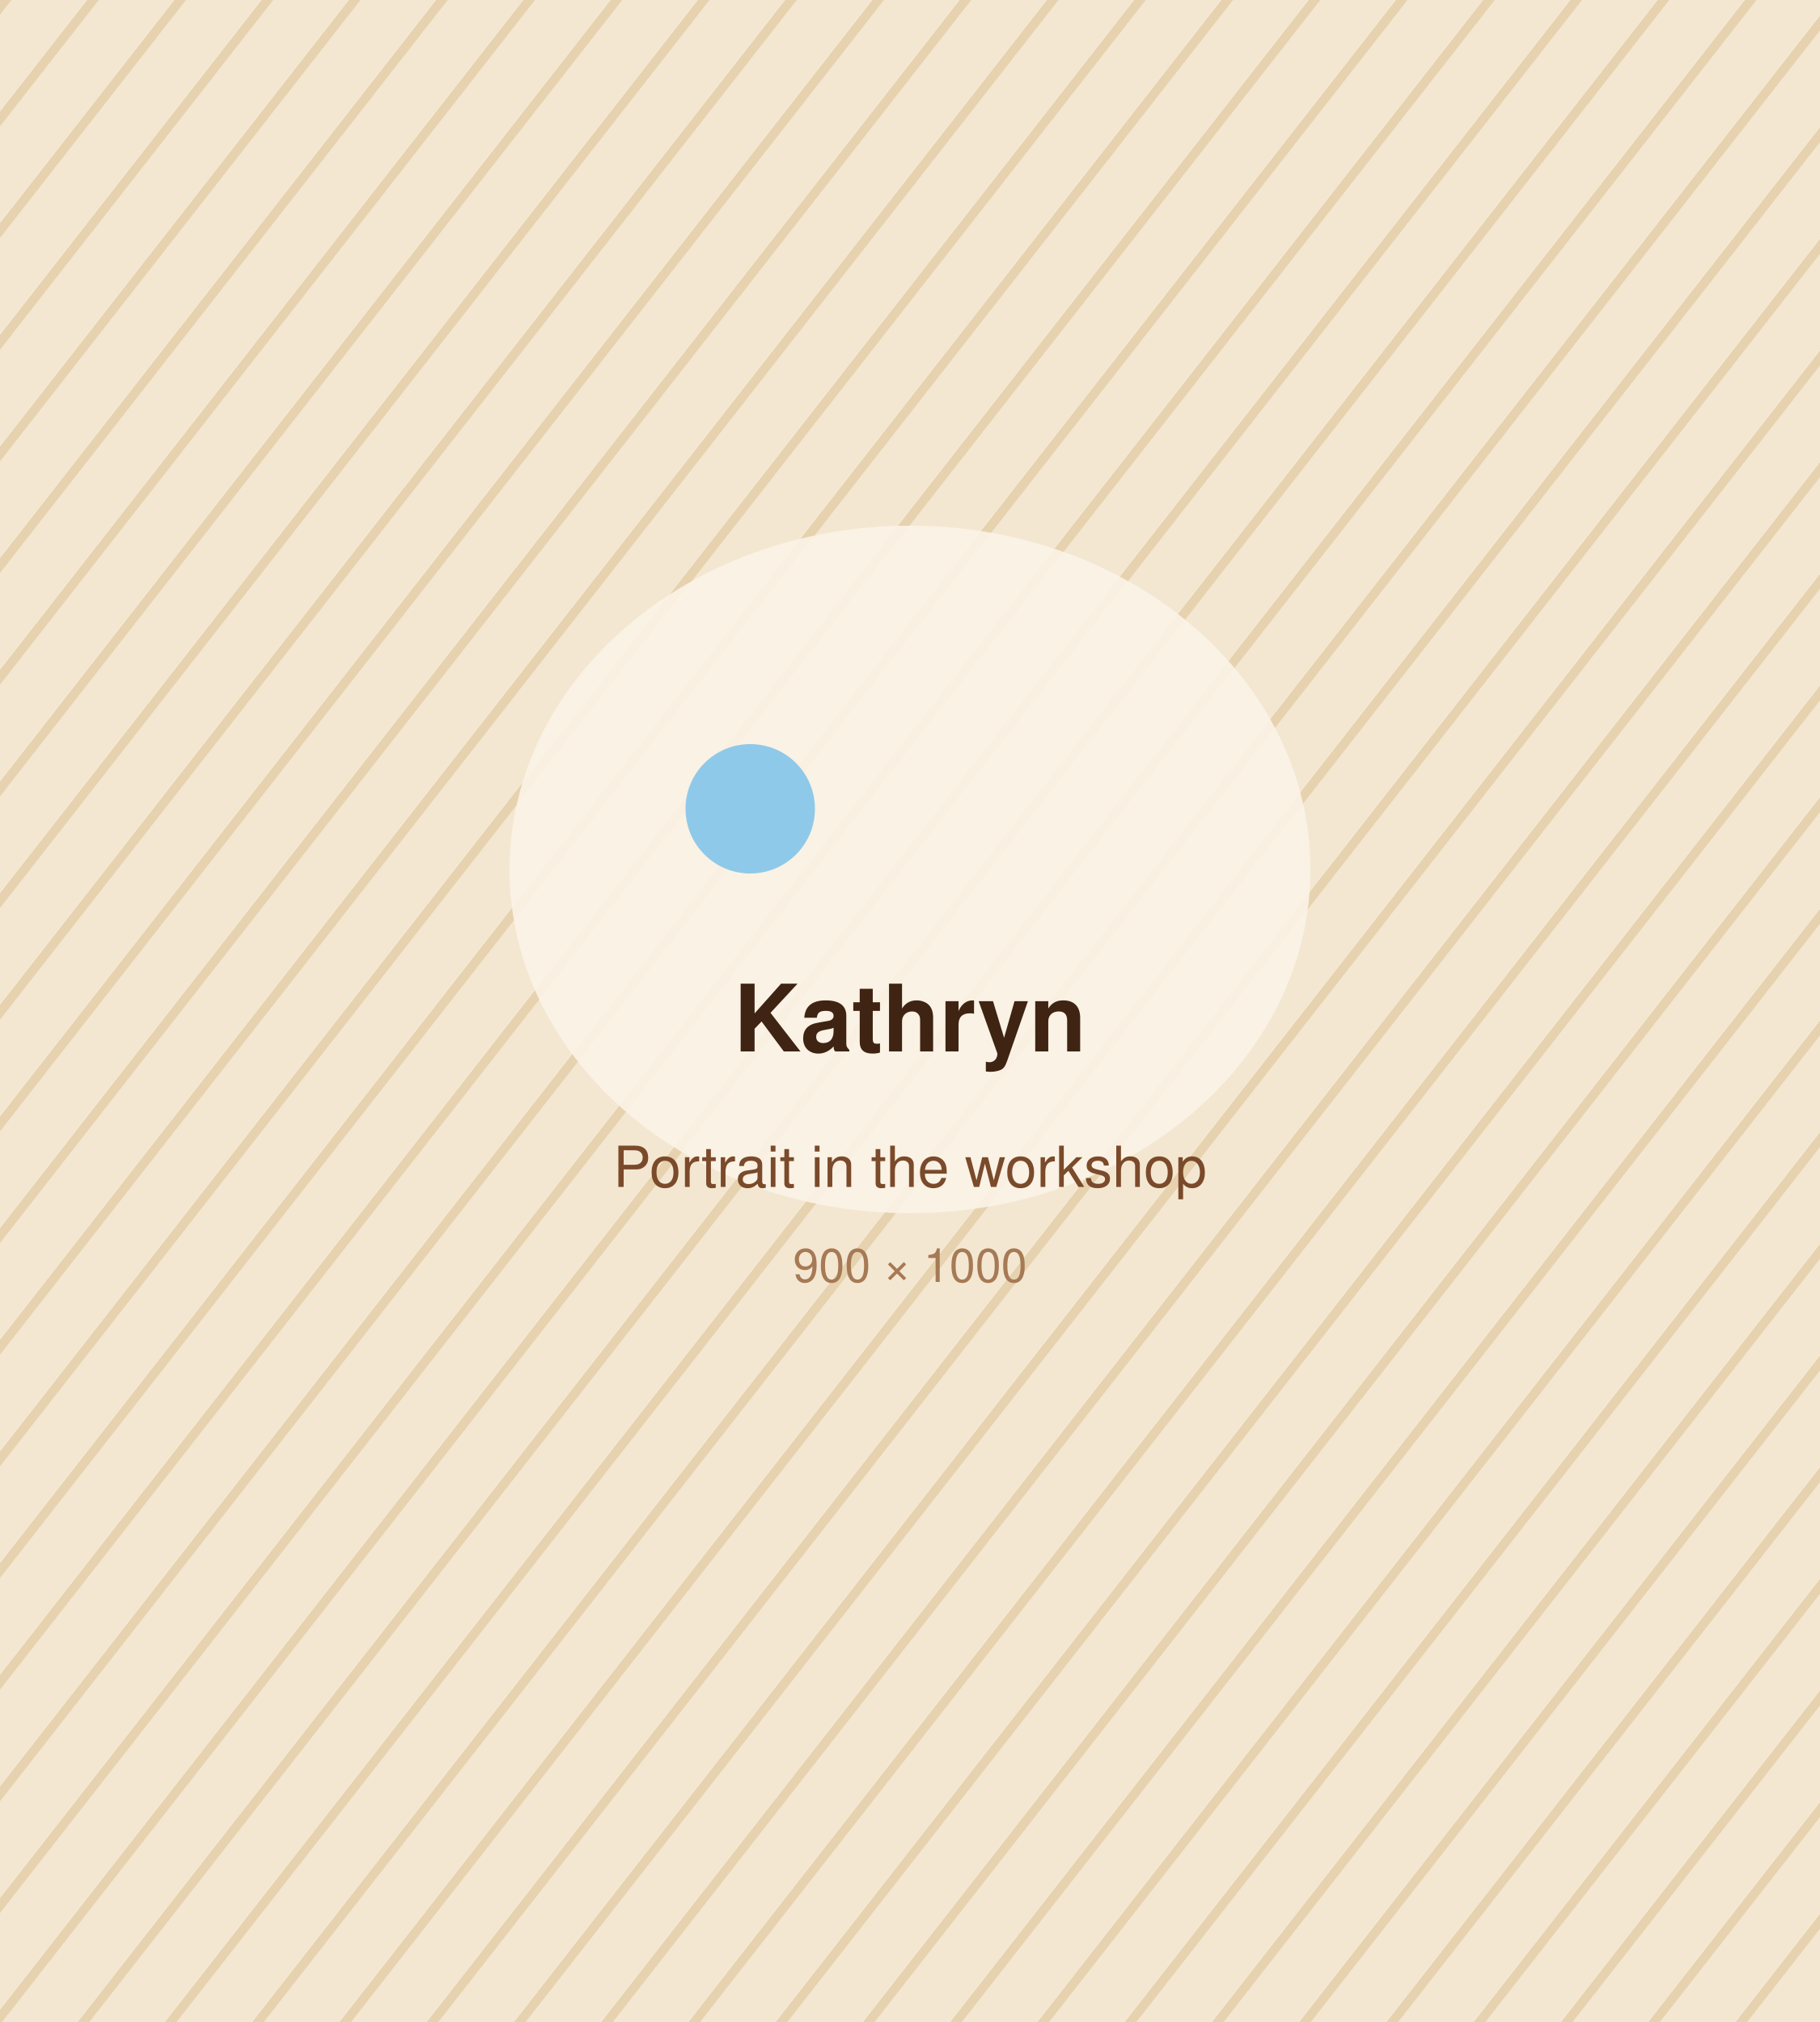
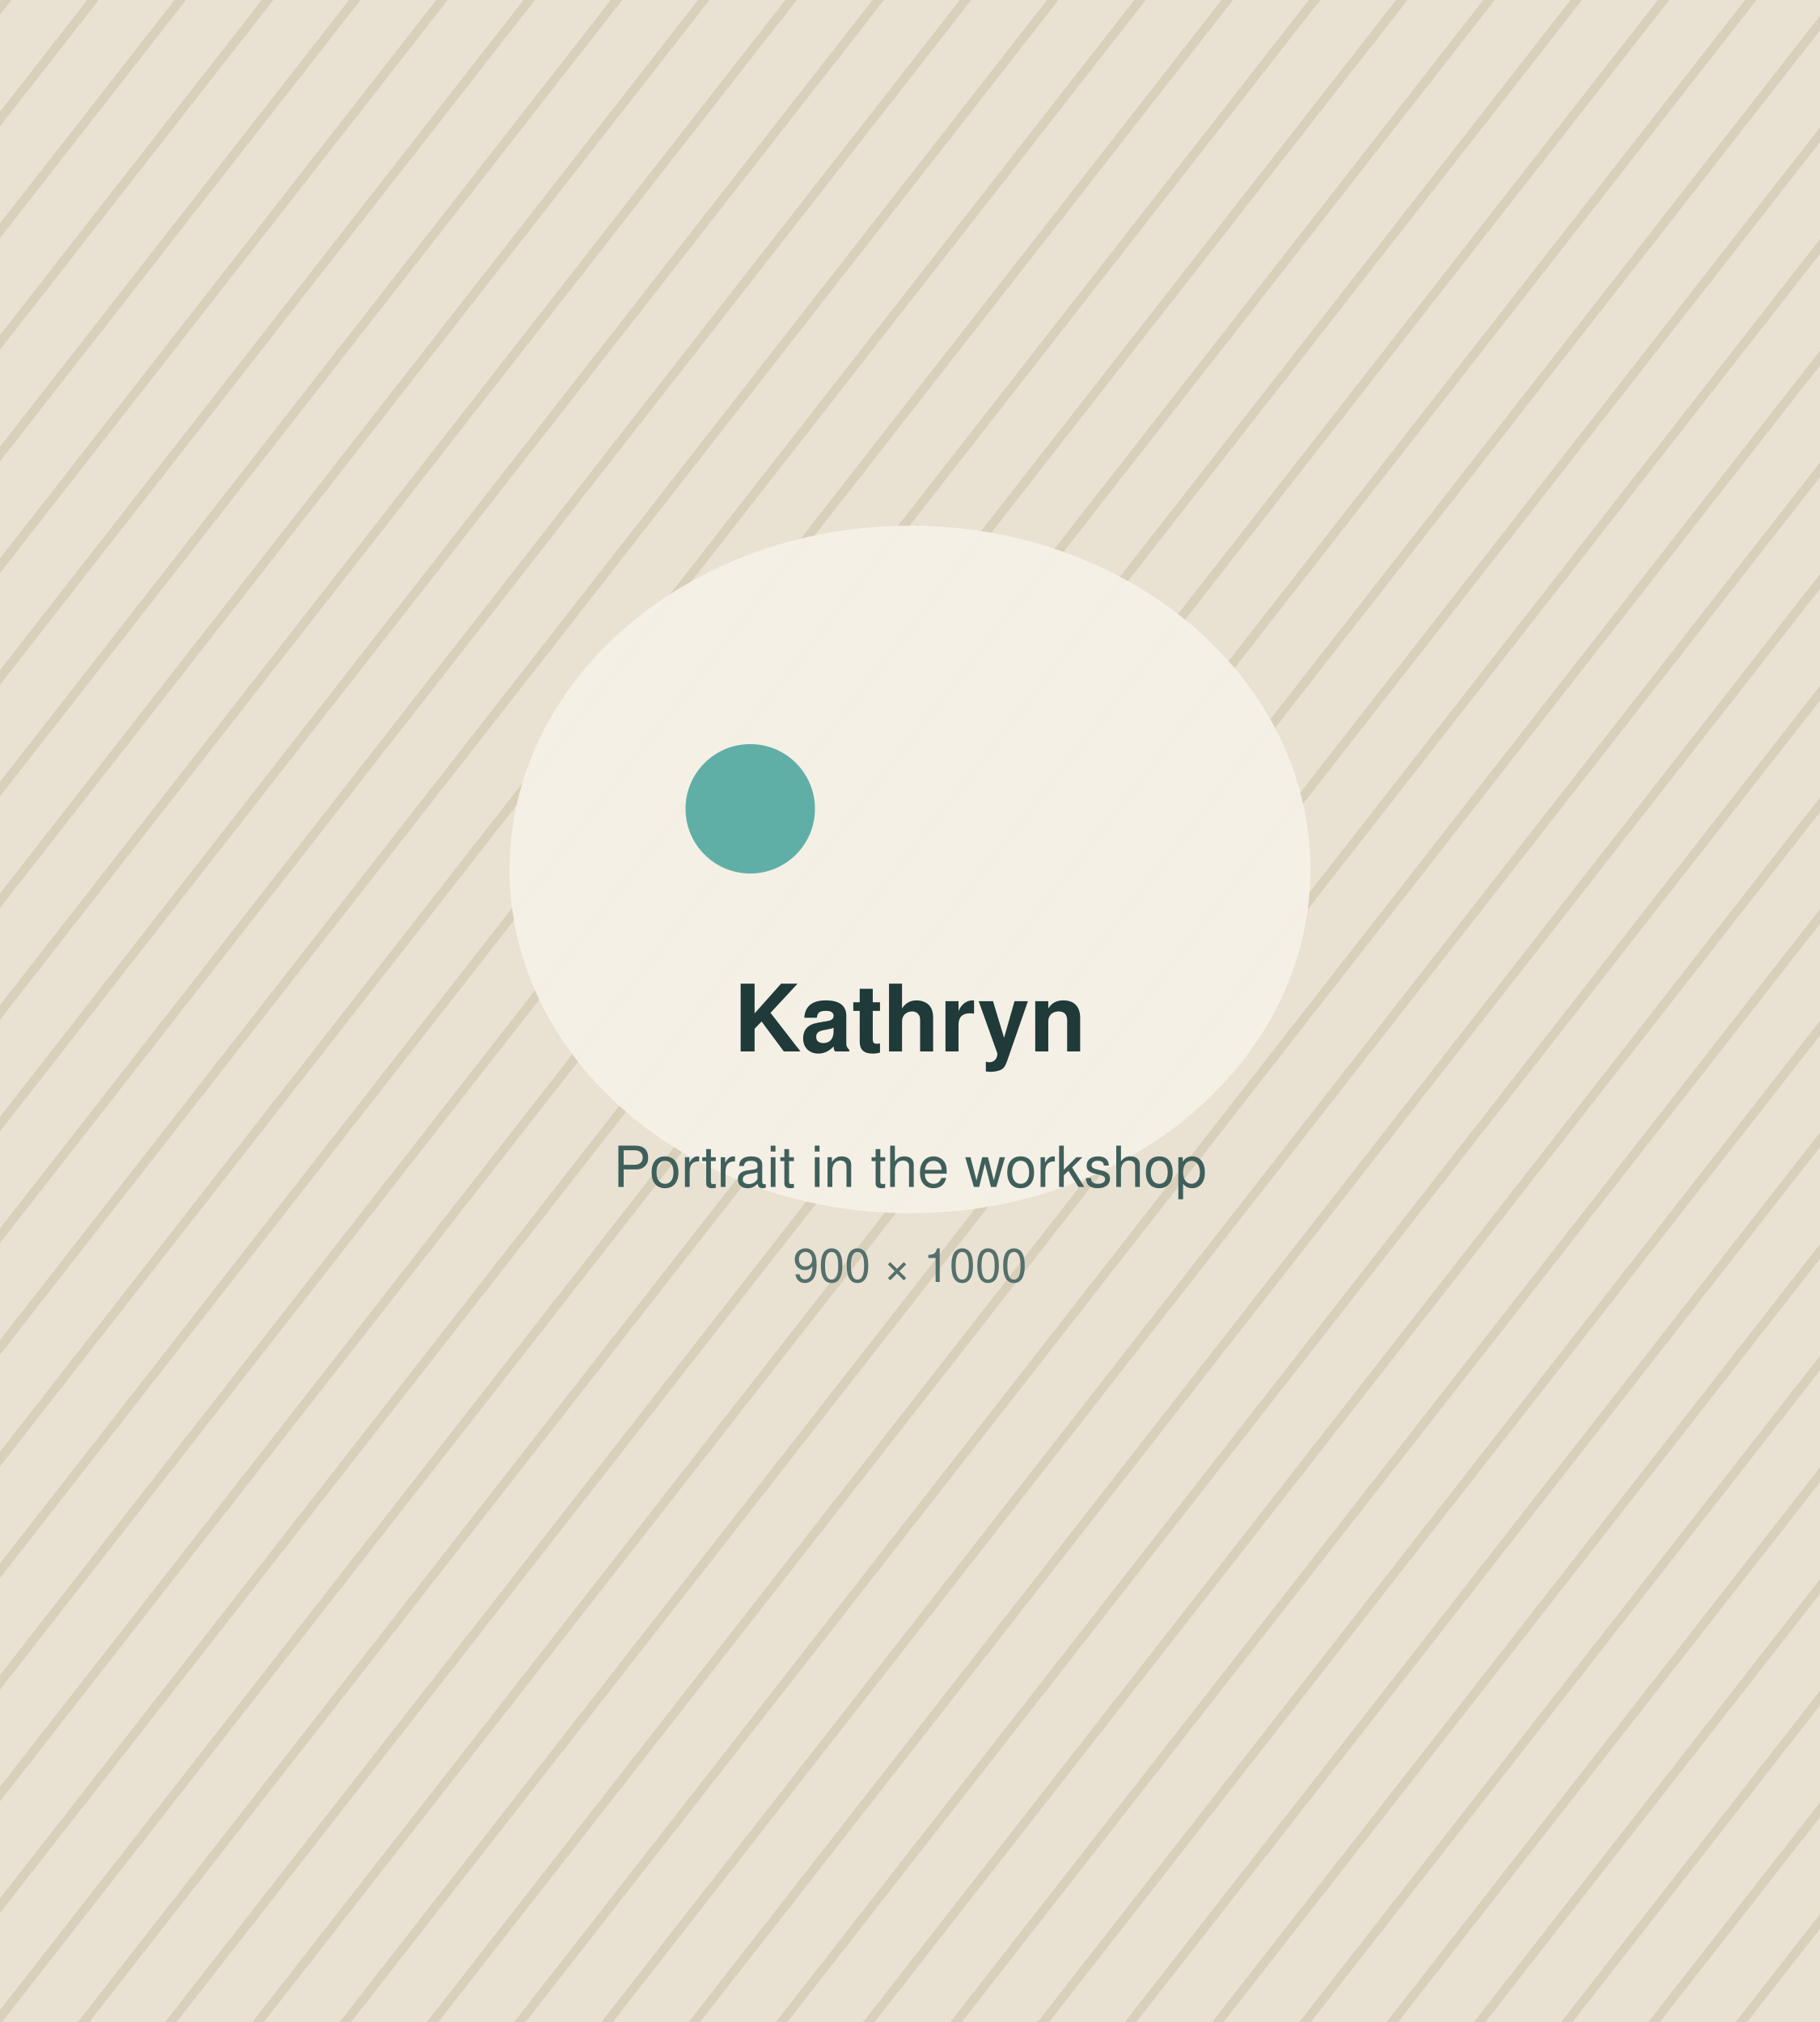
<svg xmlns="http://www.w3.org/2000/svg" viewBox="0 0 900 1000" width="900" height="1000" role="img" aria-label="Kathryn placeholder">
  <defs>
    <pattern id="hatch" width="34" height="34" patternUnits="userSpaceOnUse" patternTransform="rotate(38)">
-       <rect width="34" height="34" fill="#F4E7D2" />
-       <line x1="0" y1="0" x2="0" y2="34" stroke="#E7D2AF" stroke-width="9" />
+       <rect width="34" height="34" fill="#E9E2D3" />
+       <line x1="0" y1="0" x2="0" y2="34" stroke="#D9D0BC" stroke-width="9" />
    </pattern>
  </defs>
  <rect width="900" height="1000" fill="url(#hatch)" />
-   <ellipse cx="450" cy="430" rx="198" ry="170" fill="#FBF3E6" opacity="0.92" />
-   <circle cx="371" cy="400" r="32" fill="#8FC9E9" />
-   <text x="450" y="520" text-anchor="middle" font-family="Helvetica, Arial, sans-serif" font-size="46" font-weight="700" fill="#3F2413">Kathryn</text>
-   <text x="450" y="587" text-anchor="middle" font-family="Helvetica, Arial, sans-serif" font-size="28" fill="#7A4A2B">Portrait in the workshop</text>
-   <text x="450" y="634" text-anchor="middle" font-family="Helvetica, Arial, sans-serif" font-size="23" fill="#A67A55">900 × 1000</text>
+   <ellipse cx="450" cy="430" rx="198" ry="170" fill="#F6F1E7" opacity="0.92" />
+   <circle cx="371" cy="400" r="32" fill="#5FAFA6" />
+   <text x="450" y="520" text-anchor="middle" font-family="Helvetica, Arial, sans-serif" font-size="46" font-weight="700" fill="#1F3A38">Kathryn</text>
+   <text x="450" y="587" text-anchor="middle" font-family="Helvetica, Arial, sans-serif" font-size="28" fill="#3F5F5B">Portrait in the workshop</text>
+   <text x="450" y="634" text-anchor="middle" font-family="Helvetica, Arial, sans-serif" font-size="23" fill="#55706C">900 × 1000</text>
</svg>
